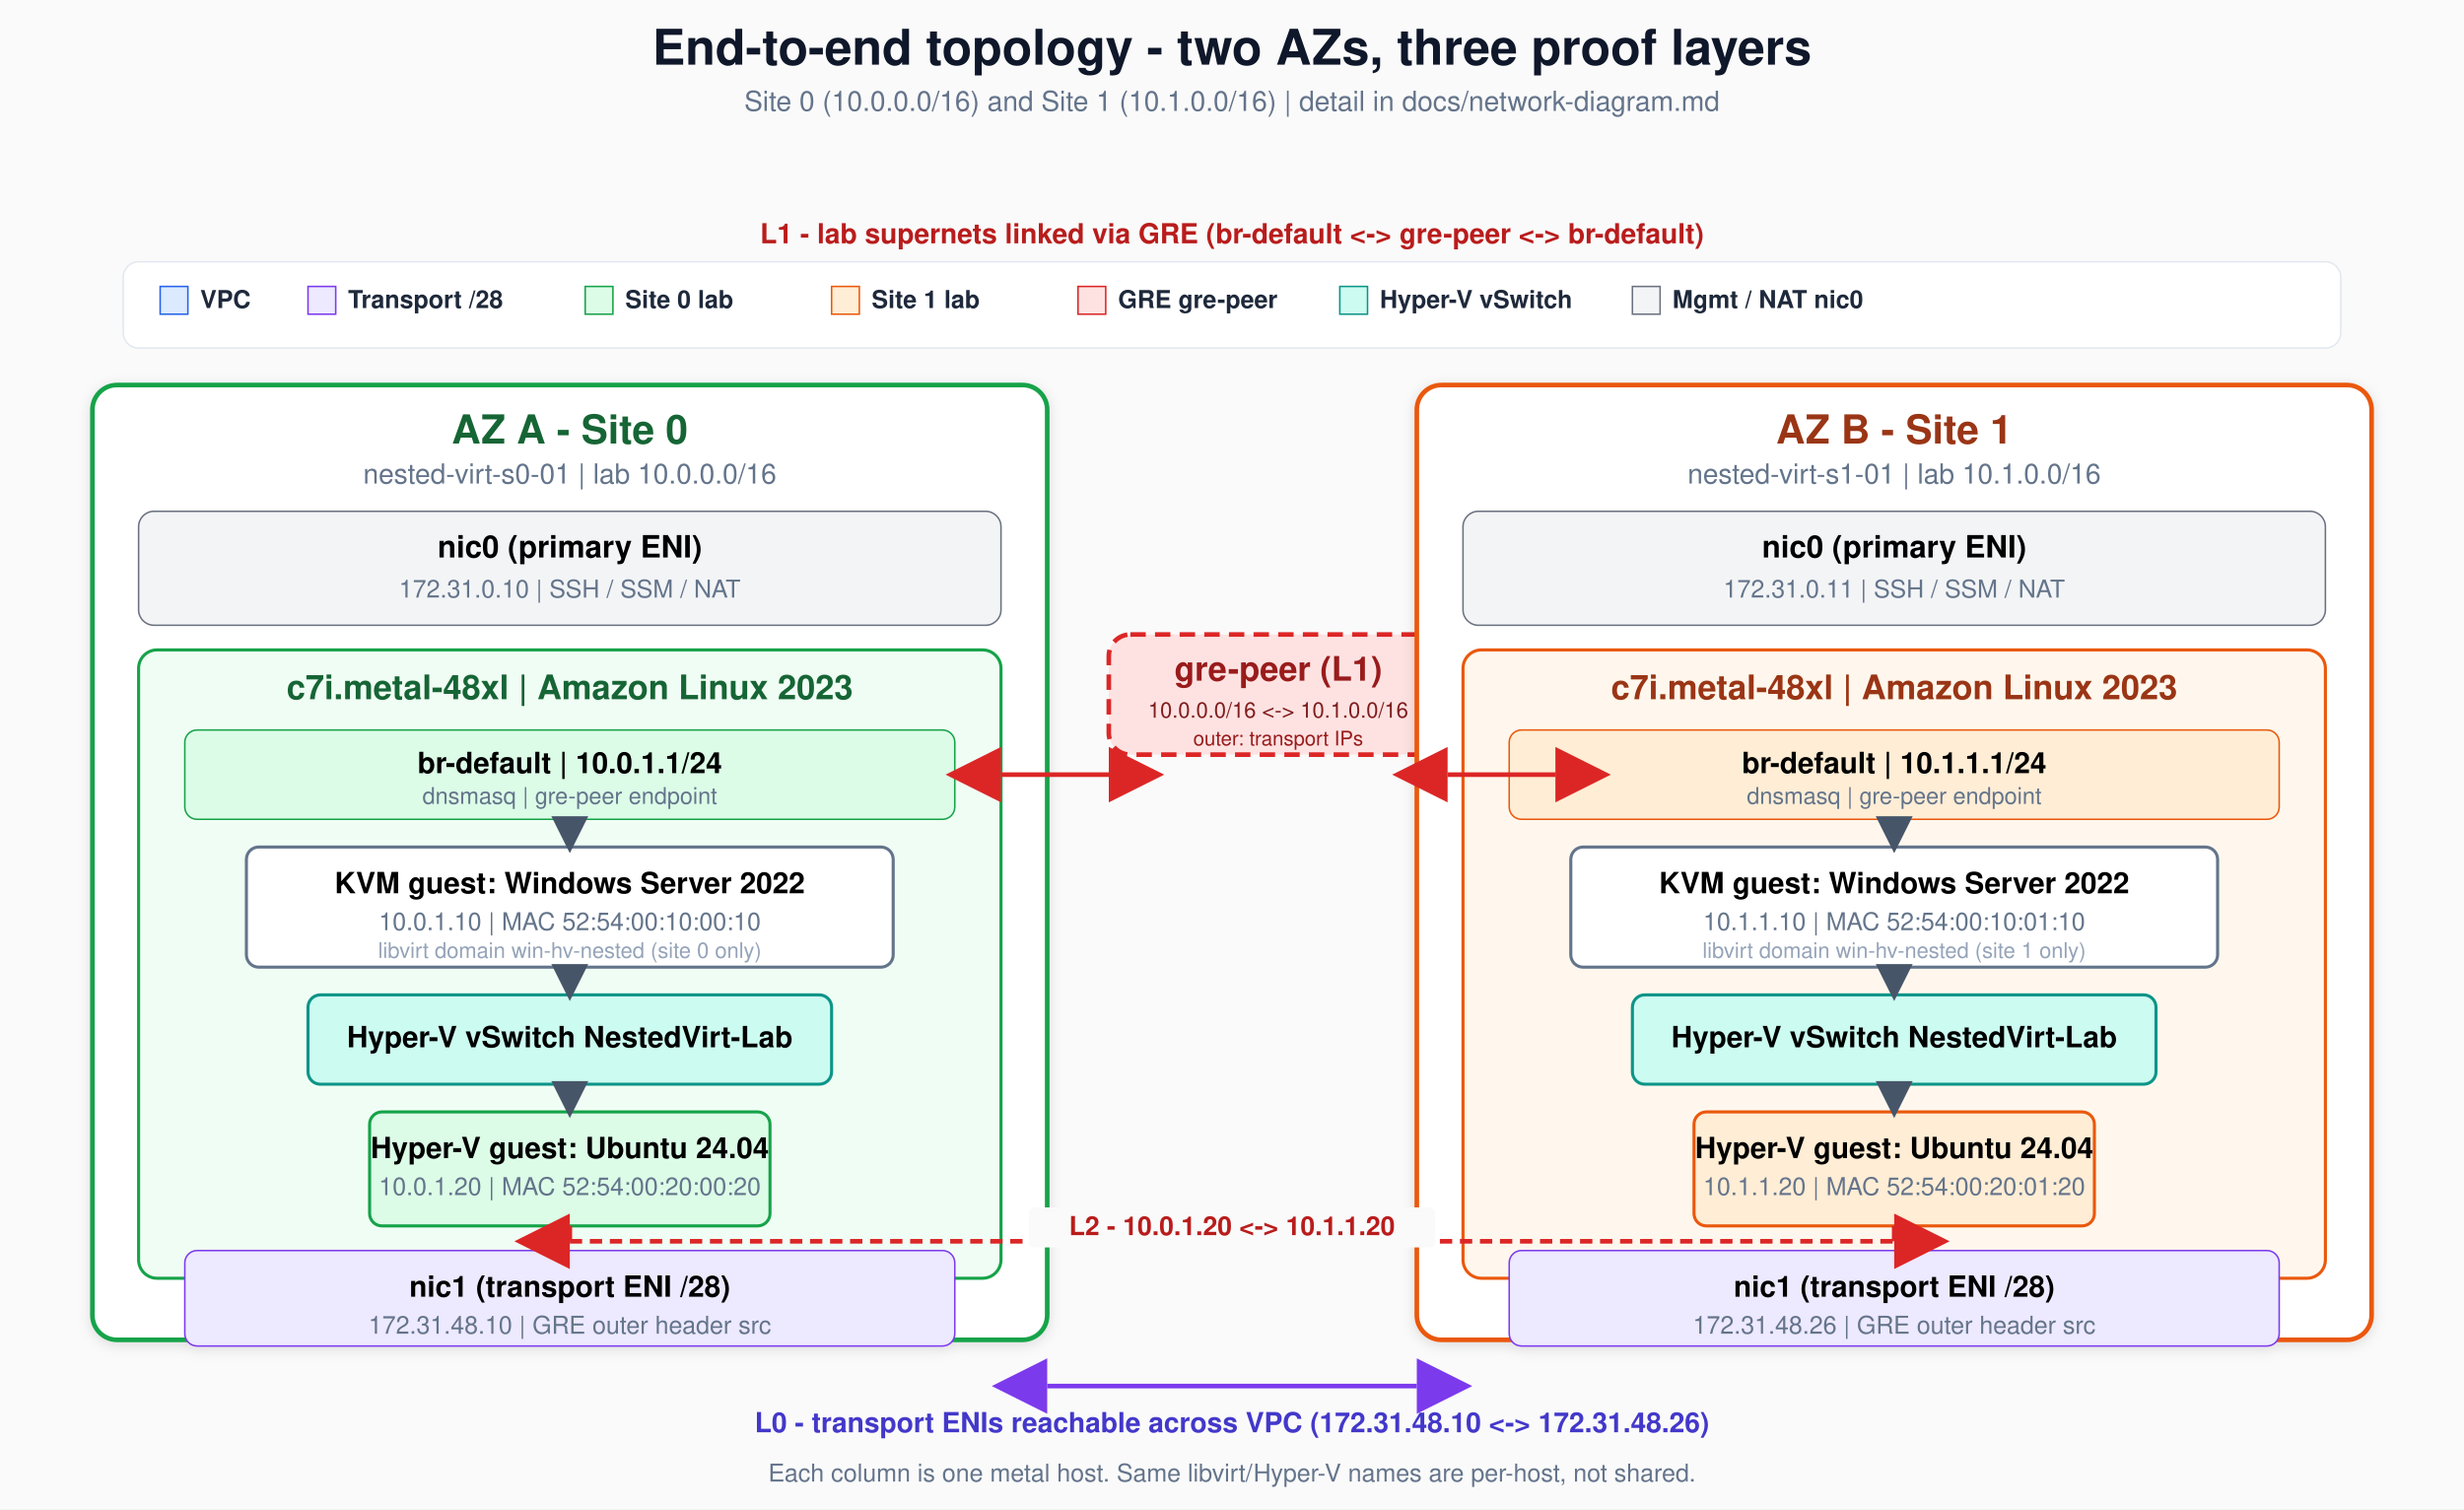
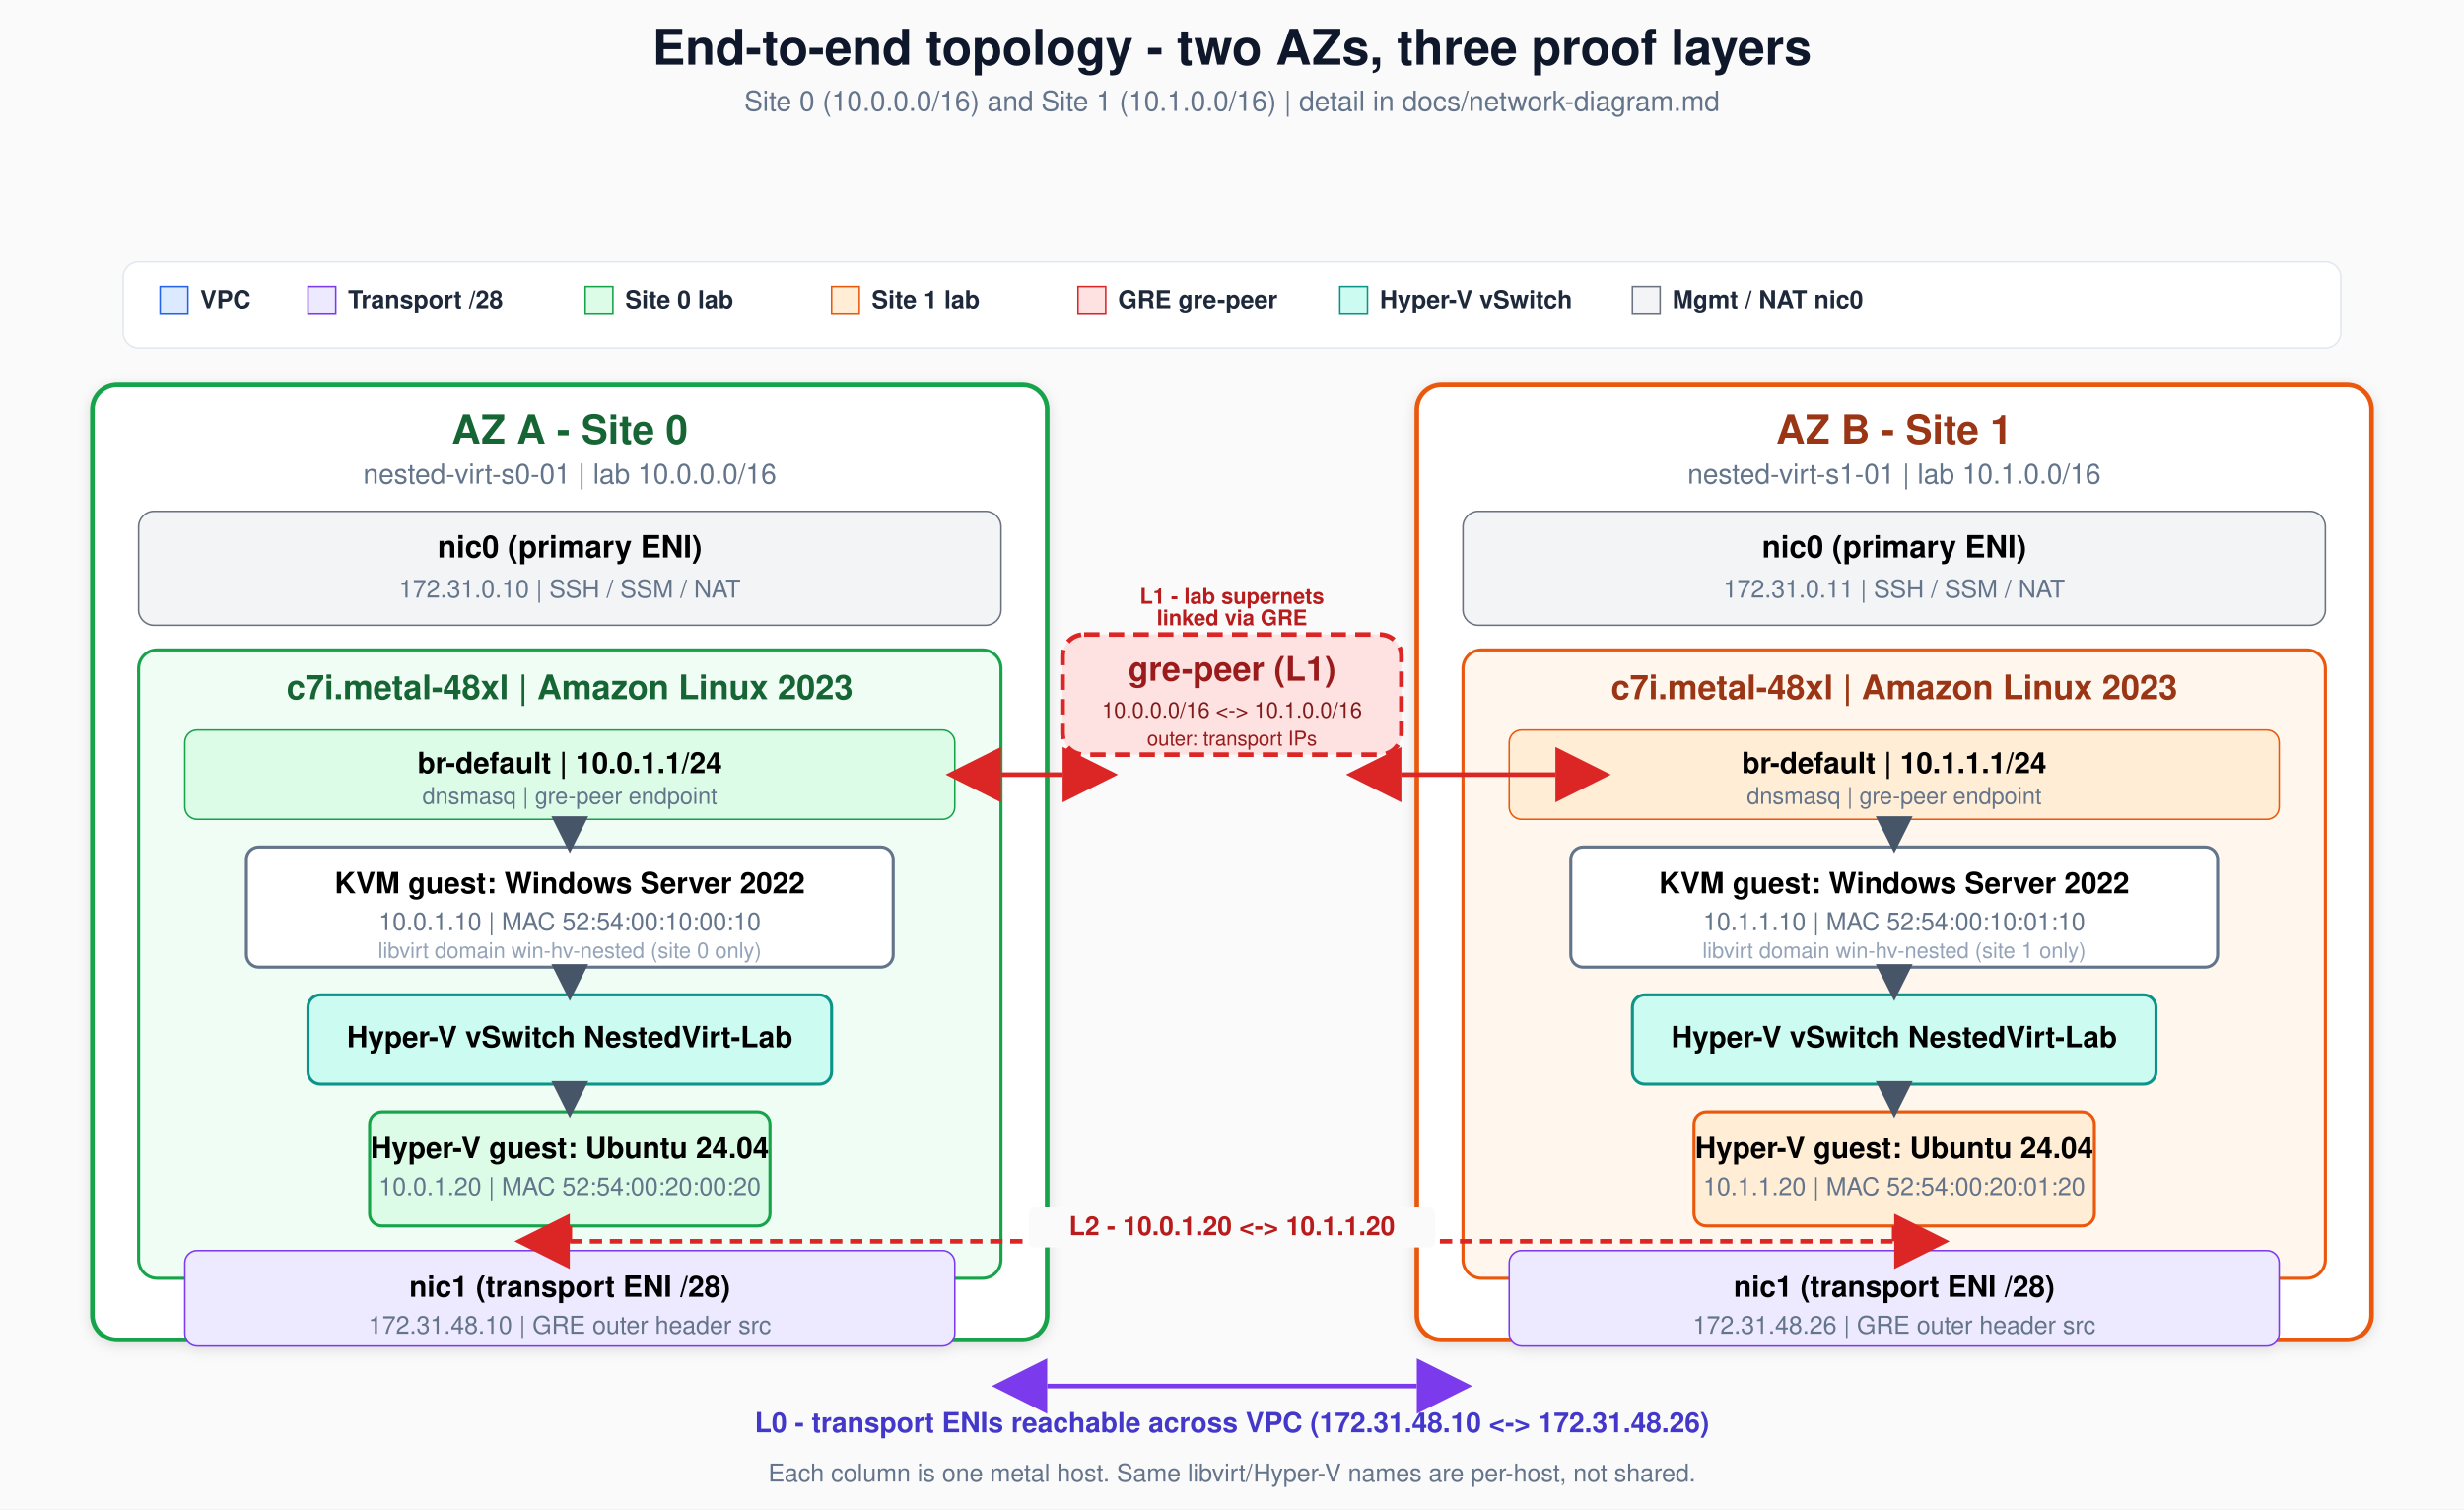
<svg xmlns="http://www.w3.org/2000/svg" viewBox="0 0 1600 980" font-family="Segoe UI, Helvetica, Arial, sans-serif">
  <defs>
    <marker id="arrow" markerWidth="12" markerHeight="12" refX="10" refY="6" orient="auto">
      <path d="M0,0 L12,6 L0,12 Z" fill="#475569" />
    </marker>
    <marker id="arrow-purple-right" markerWidth="12" markerHeight="12" refX="0" refY="6" orient="auto">
      <path d="M0,0 L12,6 L0,12 Z" fill="#7c3aed" />
    </marker>
    <marker id="arrow-purple-left" markerWidth="12" markerHeight="12" refX="12" refY="6" orient="auto">
      <path d="M12,0 L0,6 L12,12 Z" fill="#7c3aed" />
    </marker>
    <marker id="arrow-red-right" markerWidth="12" markerHeight="12" refX="0" refY="6" orient="auto">
      <path d="M0,0 L12,6 L0,12 Z" fill="#dc2626" />
    </marker>
    <marker id="arrow-red-left" markerWidth="12" markerHeight="12" refX="12" refY="6" orient="auto">
      <path d="M12,0 L0,6 L12,12 Z" fill="#dc2626" />
    </marker>
    <filter id="shadow" x="-2%" y="-2%" width="104%" height="104%">
      <feDropShadow dx="0" dy="2" stdDeviation="4" flood-opacity="0.12" />
    </filter>
  </defs>
  <rect width="1600" height="980" fill="#fafafa" />
  <text x="800" y="42" text-anchor="middle" font-size="32" font-weight="700" fill="#0f172a">End-to-end topology - two AZs, three proof layers</text>
  <text x="800" y="72" text-anchor="middle" font-size="18" fill="#64748b">Site 0 (10.0.0.0/16) and Site 1 (10.1.0.0/16) | detail in docs/network-diagram.md</text>
-   <text x="800" y="158" text-anchor="middle" font-size="18" font-weight="700" fill="#b91c1c">L1 - lab supernets linked via GRE (br-default &lt;-&gt; gre-peer &lt;-&gt; br-default)</text>
  <g transform="translate(80,170)">
    <rect x="0" y="0" width="1440" height="56" rx="10" fill="#ffffff" stroke="#e2e8f0" />
    <g font-size="16" font-weight="600">
      <rect x="24" y="16" width="18" height="18" fill="#dbeafe" stroke="#2563eb" />
      <text x="50" y="30" fill="#1e293b">VPC</text>
      <rect x="120" y="16" width="18" height="18" fill="#ede9fe" stroke="#7c3aed" />
      <text x="146" y="30" fill="#1e293b">Transport /28</text>
      <rect x="300" y="16" width="18" height="18" fill="#dcfce7" stroke="#16a34a" />
      <text x="326" y="30" fill="#1e293b">Site 0 lab</text>
      <rect x="460" y="16" width="18" height="18" fill="#ffedd5" stroke="#ea580c" />
      <text x="486" y="30" fill="#1e293b">Site 1 lab</text>
      <rect x="620" y="16" width="18" height="18" fill="#fee2e2" stroke="#dc2626" />
      <text x="646" y="30" fill="#1e293b">GRE gre-peer</text>
      <rect x="790" y="16" width="18" height="18" fill="#ccfbf1" stroke="#0d9488" />
      <text x="816" y="30" fill="#1e293b">Hyper-V vSwitch</text>
      <rect x="980" y="16" width="18" height="18" fill="#f3f4f6" stroke="#6b7280" />
      <text x="1006" y="30" fill="#1e293b">Mgmt / NAT nic0</text>
    </g>
  </g>
-   <g transform="translate(720, 412)">
+   <rect x="682" y="378" width="236" height="30" rx="4" fill="#fafafa" />
+   <text x="800" y="392" text-anchor="middle" font-size="14" font-weight="700" fill="#b91c1c">L1 - lab supernets</text>
+   <text x="800" y="406" text-anchor="middle" font-size="14" font-weight="700" fill="#b91c1c">linked via GRE</text>
+   <g transform="translate(690, 412)">
    <rect x="0" y="0" width="220" height="78" rx="14" fill="#fee2e2" stroke="#dc2626" stroke-width="3" stroke-dasharray="10 6" />
    <text x="110" y="30" text-anchor="middle" font-size="22" font-weight="700" fill="#991b1b">gre-peer (L1)</text>
    <text x="110" y="54" text-anchor="middle" font-size="14" fill="#7f1d1d">10.0.0.0/16 &lt;-&gt; 10.1.0.0/16</text>
    <text x="110" y="72" text-anchor="middle" font-size="13" fill="#991b1b">outer: transport IPs</text>
  </g>
  <g transform="translate(60,250)" filter="url(#shadow)">
    <rect x="0" y="0" width="620" height="620" rx="16" fill="#ffffff" stroke="#16a34a" stroke-width="3" />
    <text x="310" y="38" text-anchor="middle" font-size="26" font-weight="700" fill="#166534">AZ A - Site 0</text>
    <text x="310" y="64" text-anchor="middle" font-size="18" fill="#64748b">nested-virt-s0-01 | lab 10.0.0.0/16</text>
    <rect x="30" y="82" width="560" height="74" rx="10" fill="#f3f4f6" stroke="#6b7280" />
    <text x="310" y="112" text-anchor="middle" font-size="20" font-weight="600">nic0 (primary ENI)</text>
    <text x="310" y="138" text-anchor="middle" font-size="16" fill="#64748b">172.31.0.10 | SSH / SSM / NAT</text>
    <rect x="30" y="172" width="560" height="408" rx="12" fill="#f0fdf4" stroke="#16a34a" stroke-width="2" />
    <text x="310" y="204" text-anchor="middle" font-size="22" font-weight="700" fill="#166534">c7i.metal-48xl | Amazon Linux 2023</text>
    <rect x="60" y="224" width="500" height="58" rx="8" fill="#dcfce7" stroke="#16a34a" />
    <text x="310" y="252" text-anchor="middle" font-size="19" font-weight="600">br-default | 10.0.1.1/24</text>
    <text x="310" y="272" text-anchor="middle" font-size="15" fill="#64748b">dnsmasq | gre-peer endpoint</text>
    <rect x="100" y="300" width="420" height="78" rx="8" fill="#ffffff" stroke="#64748b" stroke-width="2" />
    <text x="310" y="330" text-anchor="middle" font-size="19" font-weight="600">KVM guest: Windows Server 2022</text>
    <text x="310" y="354" text-anchor="middle" font-size="16" fill="#64748b">10.0.1.10 | MAC 52:54:00:10:00:10</text>
    <text x="310" y="372" text-anchor="middle" font-size="14" fill="#94a3b8">libvirt domain win-hv-nested (site 0 only)</text>
    <rect x="140" y="396" width="340" height="58" rx="8" fill="#ccfbf1" stroke="#0d9488" stroke-width="2" />
    <text x="310" y="430" text-anchor="middle" font-size="19" font-weight="600">Hyper-V vSwitch NestedVirt-Lab</text>
    <rect x="180" y="472" width="260" height="74" rx="8" fill="#dcfce7" stroke="#16a34a" stroke-width="2" />
    <text x="310" y="502" text-anchor="middle" font-size="19" font-weight="700">Hyper-V guest: Ubuntu 24.04</text>
    <text x="310" y="526" text-anchor="middle" font-size="16" fill="#64748b">10.0.1.20 | MAC 52:54:00:20:00:20</text>
    <rect x="60" y="562" width="500" height="62" rx="8" fill="#ede9fe" stroke="#7c3aed" />
    <text x="310" y="592" text-anchor="middle" font-size="19" font-weight="600">nic1 (transport ENI /28)</text>
    <text x="310" y="616" text-anchor="middle" font-size="16" fill="#64748b">172.31.48.10 | GRE outer header src</text>
    <line x1="310" y1="282" x2="310" y2="300" stroke="#475569" stroke-width="2" marker-end="url(#arrow)" />
    <line x1="310" y1="378" x2="310" y2="396" stroke="#475569" stroke-width="2" marker-end="url(#arrow)" />
    <line x1="310" y1="454" x2="310" y2="472" stroke="#475569" stroke-width="2" marker-end="url(#arrow)" />
  </g>
  <g transform="translate(920,250)" filter="url(#shadow)">
    <rect x="0" y="0" width="620" height="620" rx="16" fill="#ffffff" stroke="#ea580c" stroke-width="3" />
    <text x="310" y="38" text-anchor="middle" font-size="26" font-weight="700" fill="#9a3412">AZ B - Site 1</text>
    <text x="310" y="64" text-anchor="middle" font-size="18" fill="#64748b">nested-virt-s1-01 | lab 10.1.0.0/16</text>
    <rect x="30" y="82" width="560" height="74" rx="10" fill="#f3f4f6" stroke="#6b7280" />
    <text x="310" y="112" text-anchor="middle" font-size="20" font-weight="600">nic0 (primary ENI)</text>
    <text x="310" y="138" text-anchor="middle" font-size="16" fill="#64748b">172.31.0.11 | SSH / SSM / NAT</text>
    <rect x="30" y="172" width="560" height="408" rx="12" fill="#fff7ed" stroke="#ea580c" stroke-width="2" />
    <text x="310" y="204" text-anchor="middle" font-size="22" font-weight="700" fill="#9a3412">c7i.metal-48xl | Amazon Linux 2023</text>
    <rect x="60" y="224" width="500" height="58" rx="8" fill="#ffedd5" stroke="#ea580c" />
    <text x="310" y="252" text-anchor="middle" font-size="19" font-weight="600">br-default | 10.1.1.1/24</text>
    <text x="310" y="272" text-anchor="middle" font-size="15" fill="#64748b">dnsmasq | gre-peer endpoint</text>
    <rect x="100" y="300" width="420" height="78" rx="8" fill="#ffffff" stroke="#64748b" stroke-width="2" />
    <text x="310" y="330" text-anchor="middle" font-size="19" font-weight="600">KVM guest: Windows Server 2022</text>
    <text x="310" y="354" text-anchor="middle" font-size="16" fill="#64748b">10.1.1.10 | MAC 52:54:00:10:01:10</text>
    <text x="310" y="372" text-anchor="middle" font-size="14" fill="#94a3b8">libvirt domain win-hv-nested (site 1 only)</text>
    <rect x="140" y="396" width="340" height="58" rx="8" fill="#ccfbf1" stroke="#0d9488" stroke-width="2" />
    <text x="310" y="430" text-anchor="middle" font-size="19" font-weight="600">Hyper-V vSwitch NestedVirt-Lab</text>
    <rect x="180" y="472" width="260" height="74" rx="8" fill="#ffedd5" stroke="#ea580c" stroke-width="2" />
    <text x="310" y="502" text-anchor="middle" font-size="19" font-weight="700">Hyper-V guest: Ubuntu 24.04</text>
    <text x="310" y="526" text-anchor="middle" font-size="16" fill="#64748b">10.1.1.20 | MAC 52:54:00:20:01:20</text>
    <rect x="60" y="562" width="500" height="62" rx="8" fill="#ede9fe" stroke="#7c3aed" />
    <text x="310" y="592" text-anchor="middle" font-size="19" font-weight="600">nic1 (transport ENI /28)</text>
    <text x="310" y="616" text-anchor="middle" font-size="16" fill="#64748b">172.31.48.26 | GRE outer header src</text>
    <line x1="310" y1="282" x2="310" y2="300" stroke="#475569" stroke-width="2" marker-end="url(#arrow)" />
    <line x1="310" y1="378" x2="310" y2="396" stroke="#475569" stroke-width="2" marker-end="url(#arrow)" />
    <line x1="310" y1="454" x2="310" y2="472" stroke="#475569" stroke-width="2" marker-end="url(#arrow)" />
  </g>
-   <line x1="650" y1="503" x2="720" y2="503" stroke="#dc2626" stroke-width="3" marker-start="url(#arrow-red-left)" marker-end="url(#arrow-red-right)" />
-   <line x1="940" y1="503" x2="1010" y2="503" stroke="#dc2626" stroke-width="3" marker-start="url(#arrow-red-left)" marker-end="url(#arrow-red-right)" />
+   <line x1="650" y1="503" x2="690" y2="503" stroke="#dc2626" stroke-width="3" marker-start="url(#arrow-red-left)" marker-end="url(#arrow-red-right)" />
+   <line x1="910" y1="503" x2="1010" y2="503" stroke="#dc2626" stroke-width="3" marker-start="url(#arrow-red-left)" marker-end="url(#arrow-red-right)" />
  <line x1="370" y1="796" x2="370" y2="806" stroke="#dc2626" stroke-width="3" />
  <line x1="370" y1="806" x2="665" y2="806" stroke="#dc2626" stroke-width="3" stroke-dasharray="8 5" marker-start="url(#arrow-red-left)" />
  <rect x="668" y="784" width="264" height="26" rx="4" fill="#fafafa" />
  <text x="800" y="802" text-anchor="middle" font-size="17" font-weight="700" fill="#b91c1c">L2 - 10.0.1.20 &lt;-&gt; 10.1.1.20</text>
  <line x1="935" y1="806" x2="1230" y2="806" stroke="#dc2626" stroke-width="3" stroke-dasharray="8 5" marker-end="url(#arrow-red-right)" />
  <line x1="1230" y1="806" x2="1230" y2="796" stroke="#dc2626" stroke-width="3" />
  <line x1="680" y1="900" x2="920" y2="900" stroke="#7c3aed" stroke-width="3" marker-start="url(#arrow-purple-left)" marker-end="url(#arrow-purple-right)" />
  <text x="800" y="930" text-anchor="middle" font-size="18" font-weight="700" fill="#4338ca">L0 - transport ENIs reachable across VPC (172.31.48.10 &lt;-&gt; 172.31.48.26)</text>
  <text x="800" y="962" text-anchor="middle" font-size="16" fill="#64748b">Each column is one metal host. Same libvirt/Hyper-V names are per-host, not shared.</text>
</svg>
